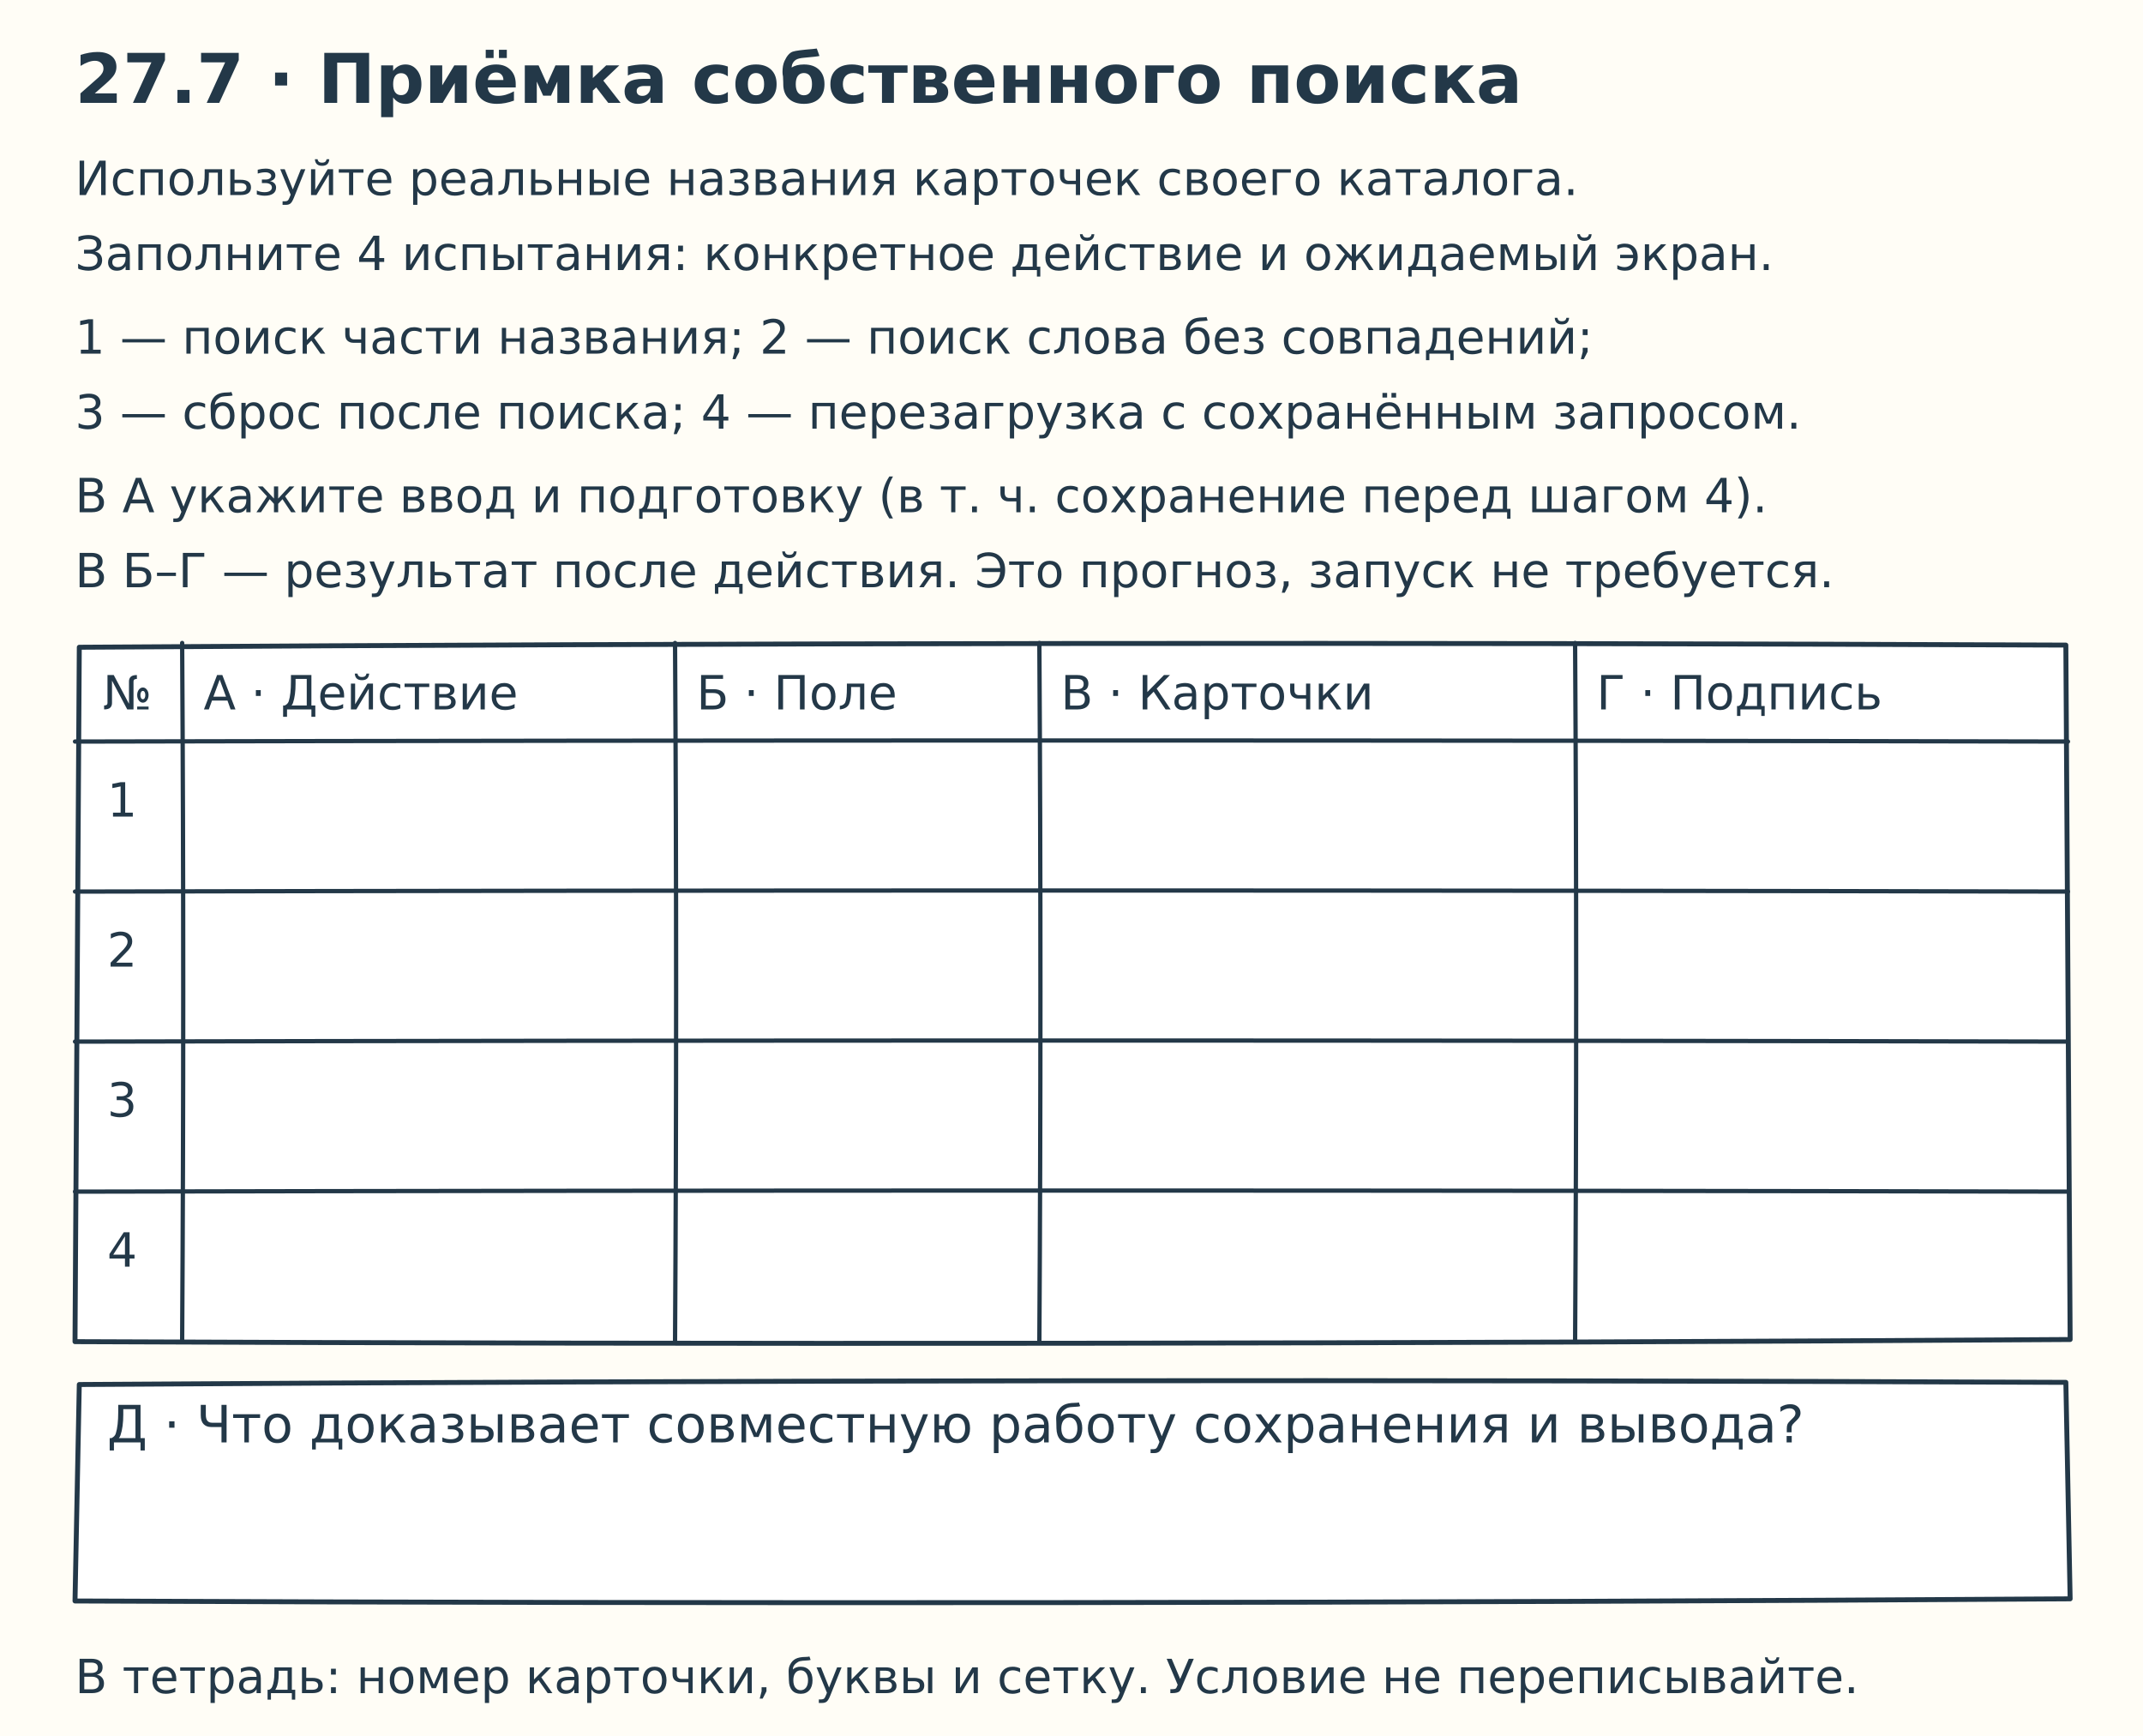
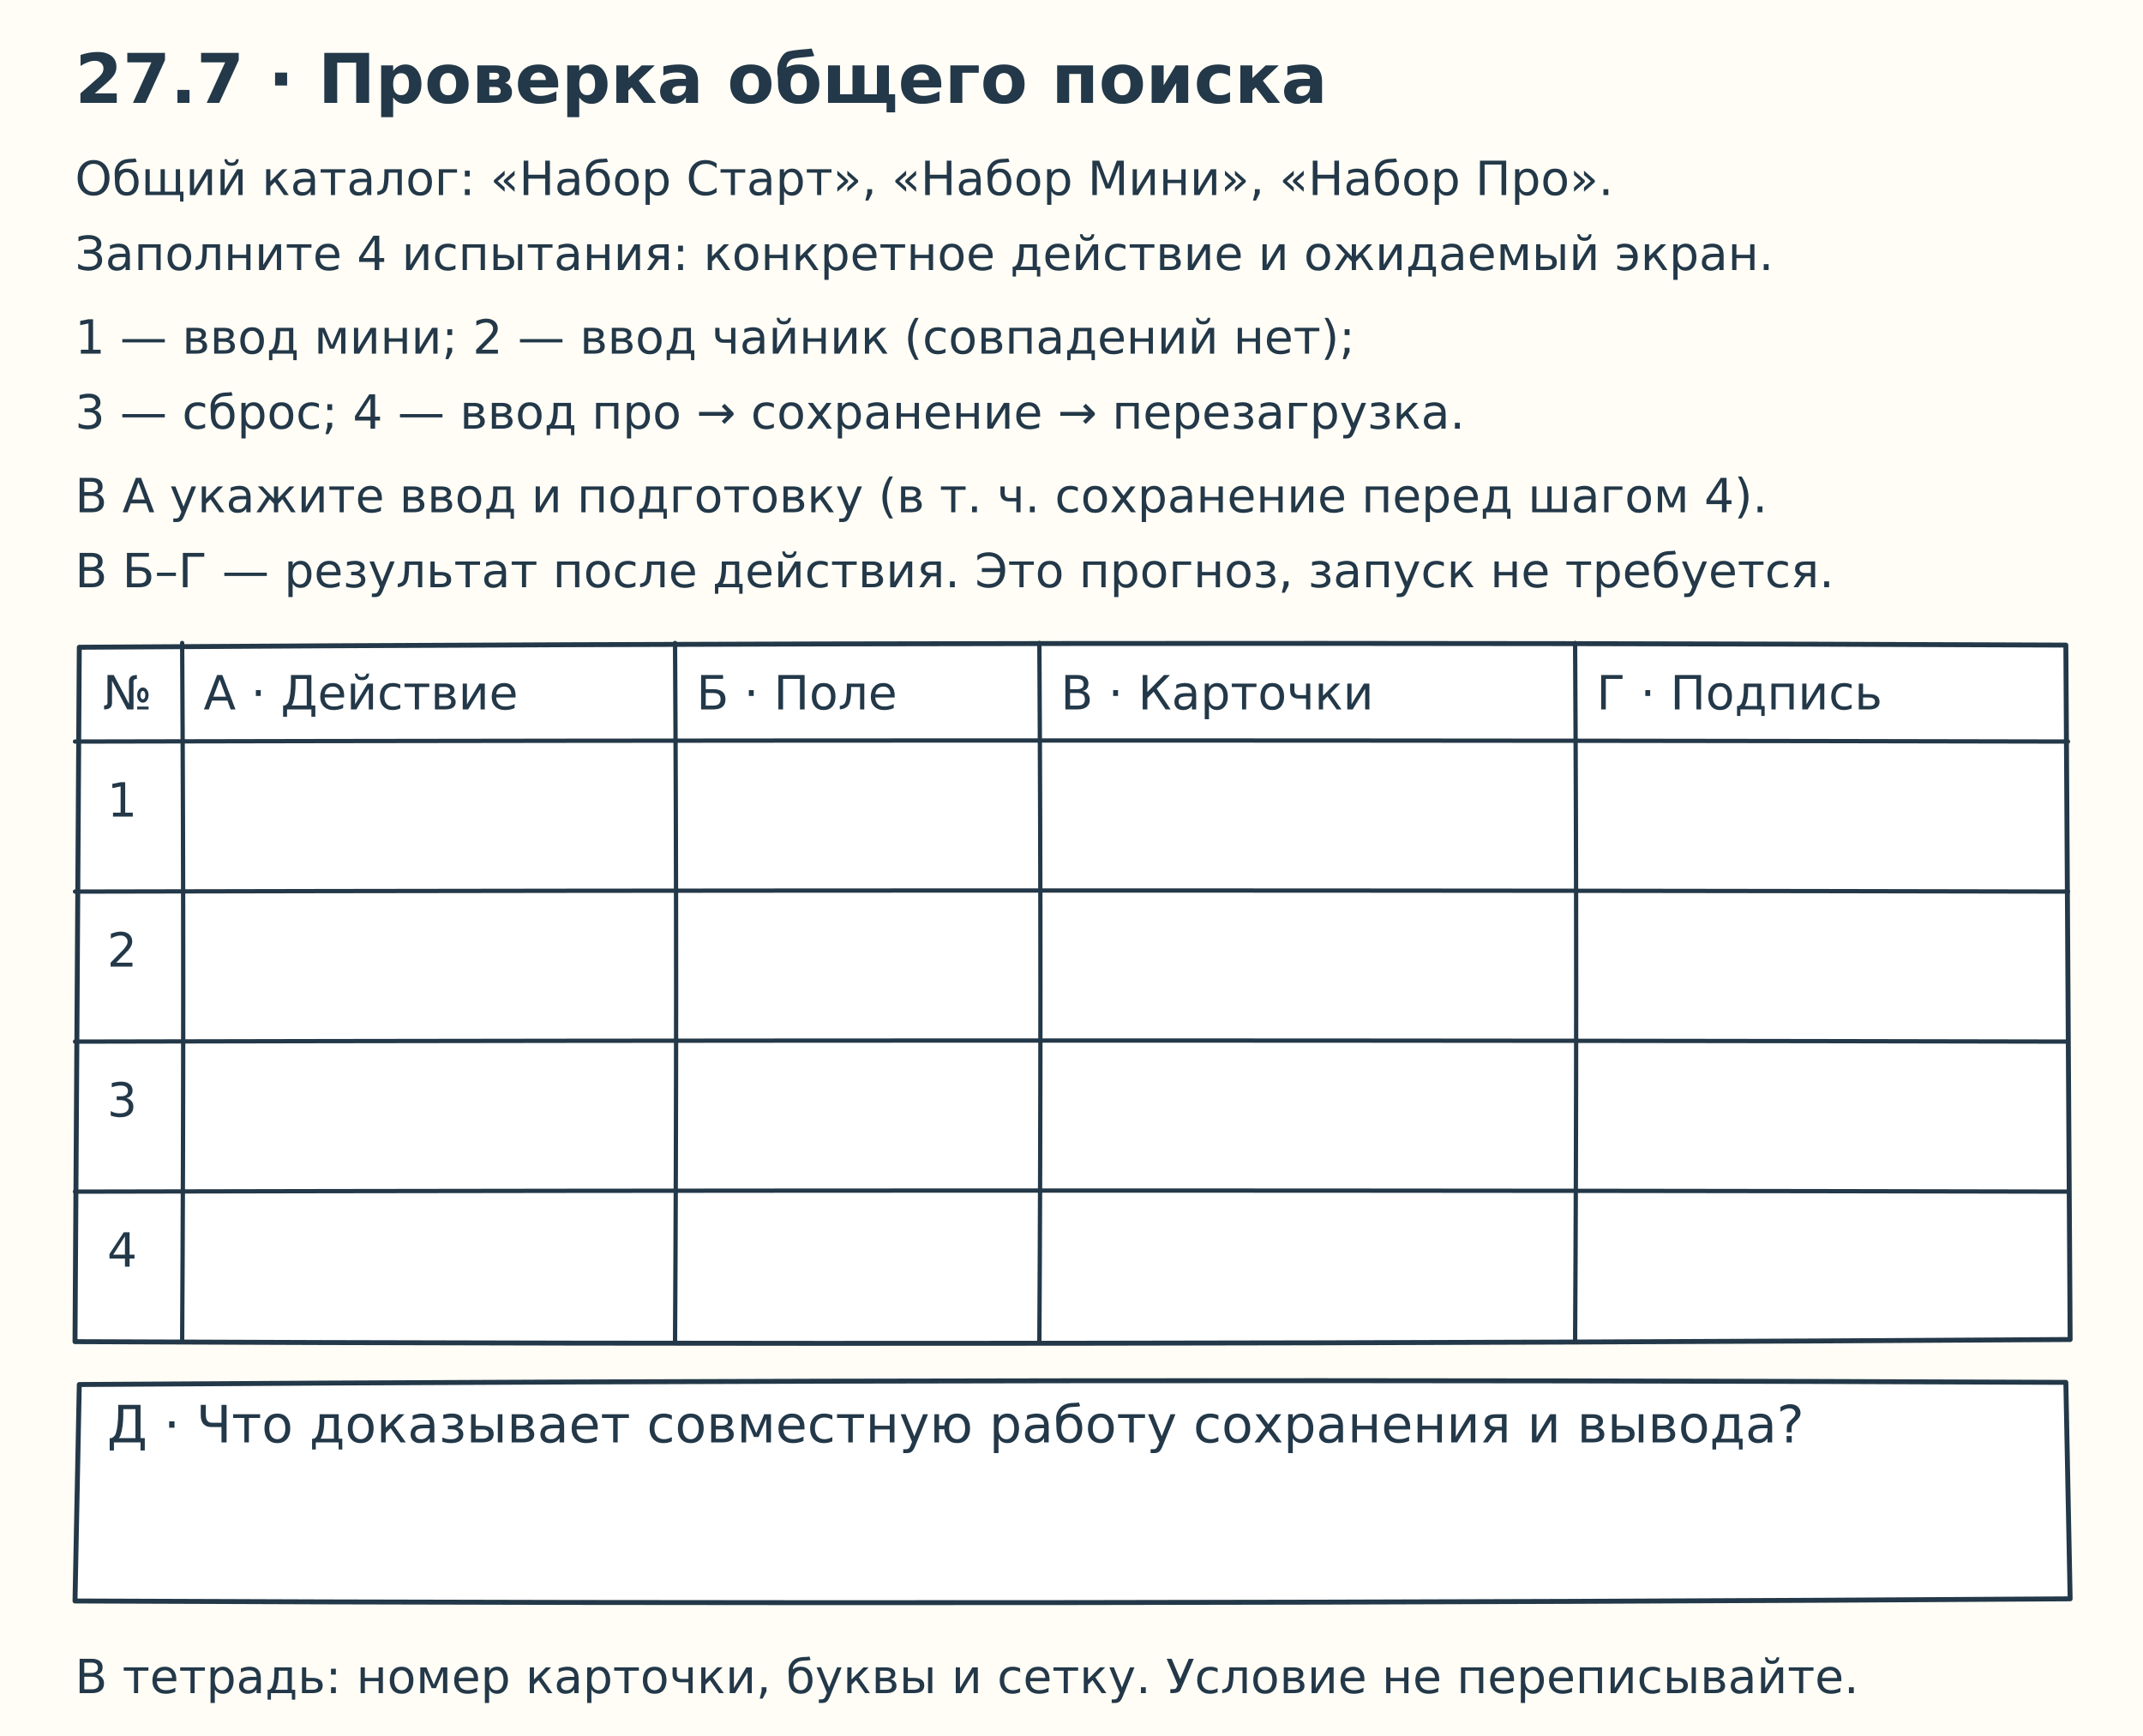
<svg xmlns="http://www.w3.org/2000/svg" viewBox="0 0 1000 810" role="img" aria-labelledby="title desc">
  <rect width="1000" height="810" fill="#fffdf6" />
  <style>text{font-family:"Segoe Print","Comic Sans MS","DejaVu Sans",sans-serif;fill:#233848;font-size:24px}.heading{font-size:32px;font-weight:600}.code{font-family:Consolas,"DejaVu Sans Mono",monospace;font-size:22px}.small{font-size:22px}</style>
-   <text x="35" y="48" class="heading">27.7 · Приёмка собственного поиска</text>
-   <text x="35" y="91" class="small">Используйте реальные названия карточек своего каталога.</text>
+   <text x="35" y="48" class="heading">27.7 · Проверка общего поиска</text>
+   <text x="35" y="91" class="small">Общий каталог: «Набор Старт», «Набор Мини», «Набор Про».</text>
  <text x="35" y="126" class="small">Заполните 4 испытания: конкретное действие и ожидаемый экран.</text>
-   <text x="35" y="165" class="small">1 — поиск части названия; 2 — поиск слова без совпадений;</text>
-   <text x="35" y="200" class="small">3 — сброс после поиска; 4 — перезагрузка с сохранённым запросом.</text>
+   <text x="35" y="165" class="small">1 — ввод мини; 2 — ввод чайник (совпадений нет);</text>
+   <text x="35" y="200" class="small">3 — сброс; 4 — ввод про → сохранение → перезагрузка.</text>
  <text x="35" y="239" class="small">В А укажите ввод и подготовку (в т. ч. сохранение перед шагом 4).</text>
  <text x="35" y="274" class="small">В Б–Г — результат после действия. Это прогноз, запуск не требуется.</text>
  <path d="M37 302 Q500.0 299 964 301 L966 625 Q500.0 628 35 626 Z" fill="#ffffff" stroke="#233848" stroke-width="2.3" stroke-linejoin="round" />
  <path d="M85 300 Q86.0 462.0 85 626" fill="none" stroke="#233848" stroke-width="2" stroke-linecap="round" />
  <path d="M315 300 Q316.0 462.0 315 626" fill="none" stroke="#233848" stroke-width="2" stroke-linecap="round" />
  <path d="M485 300 Q486.0 462.0 485 626" fill="none" stroke="#233848" stroke-width="2" stroke-linecap="round" />
  <path d="M735 300 Q736.0 462.0 735 626" fill="none" stroke="#233848" stroke-width="2" stroke-linecap="round" />
  <path d="M35 346 Q501.0 345.0 965 346" fill="none" stroke="#233848" stroke-width="2" stroke-linecap="round" />
  <path d="M35 416 Q501.0 415.0 965 416" fill="none" stroke="#233848" stroke-width="2" stroke-linecap="round" />
  <path d="M35 486 Q501.0 485.0 965 486" fill="none" stroke="#233848" stroke-width="2" stroke-linecap="round" />
  <path d="M35 556 Q501.0 555.0 965 556" fill="none" stroke="#233848" stroke-width="2" stroke-linecap="round" />
  <text x="48" y="331" class="small">№</text>
  <text x="95" y="331" class="small">А · Действие</text>
  <text x="325" y="331" class="small">Б · Поле</text>
  <text x="495" y="331" class="small">В · Карточки</text>
  <text x="745" y="331" class="small">Г · Подпись</text>
  <text x="50" y="381" class="small">1</text>
  <text x="50" y="451" class="small">2</text>
  <text x="50" y="521" class="small">3</text>
  <text x="50" y="591" class="small">4</text>
  <path d="M37 646 Q500.0 643 964 645 L966 746 Q500.0 749 35 747 Z" fill="#ffffff" stroke="#233848" stroke-width="2.3" stroke-linejoin="round" />
  <text x="50" y="673">Д · Что доказывает совместную работу сохранения и вывода?</text>
  <text x="35" y="790" class="small">В тетрадь: номер карточки, буквы и сетку. Условие не переписывайте.</text>
</svg>
